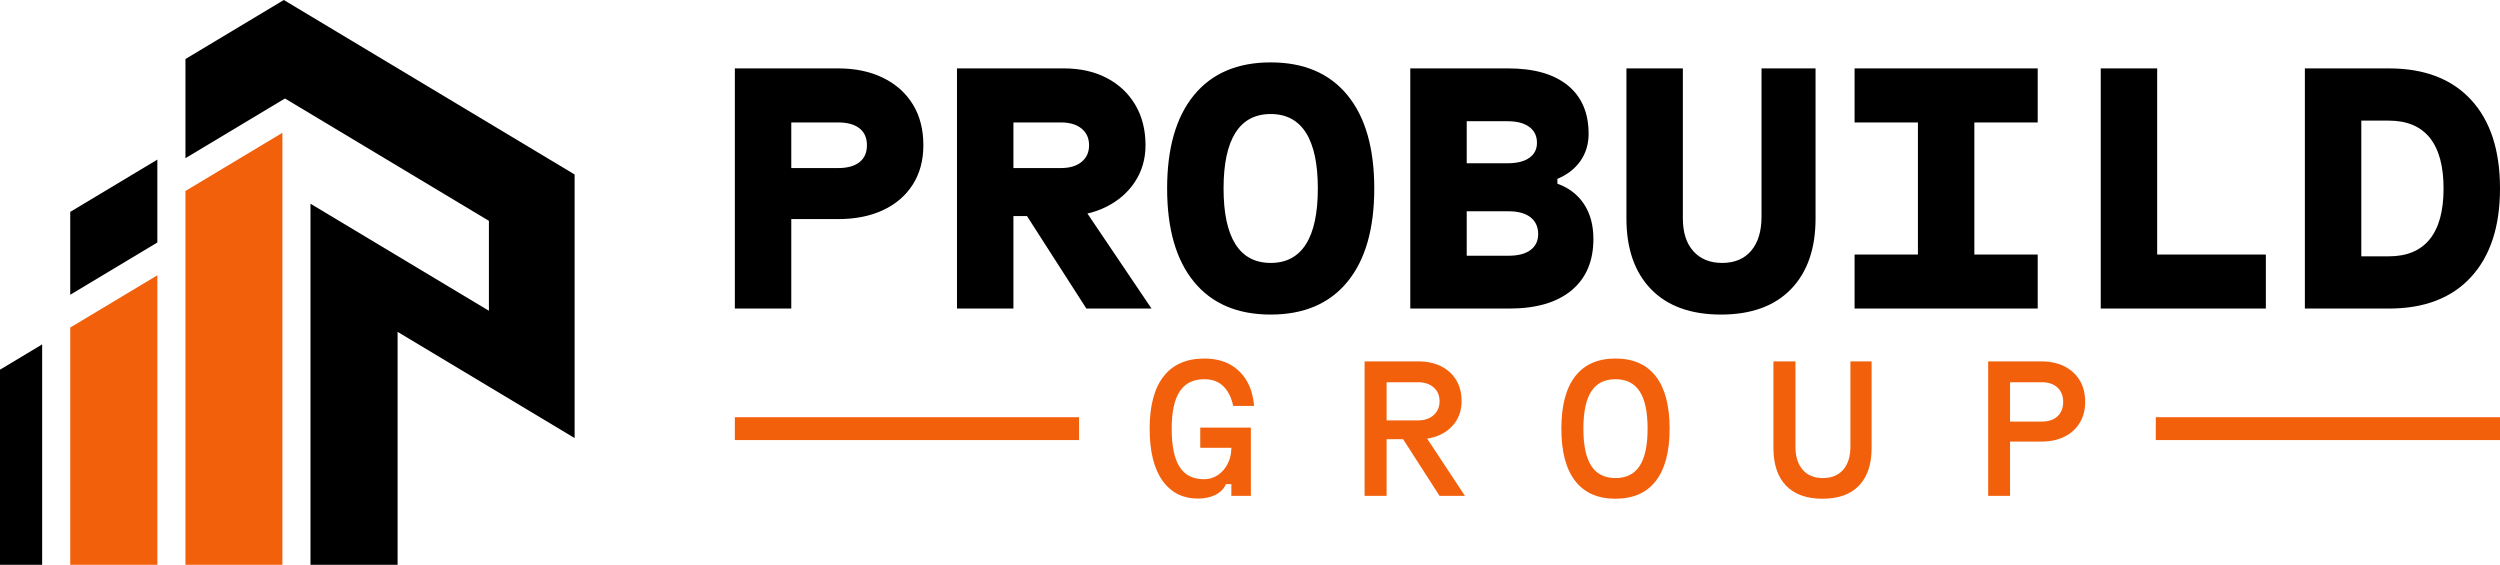
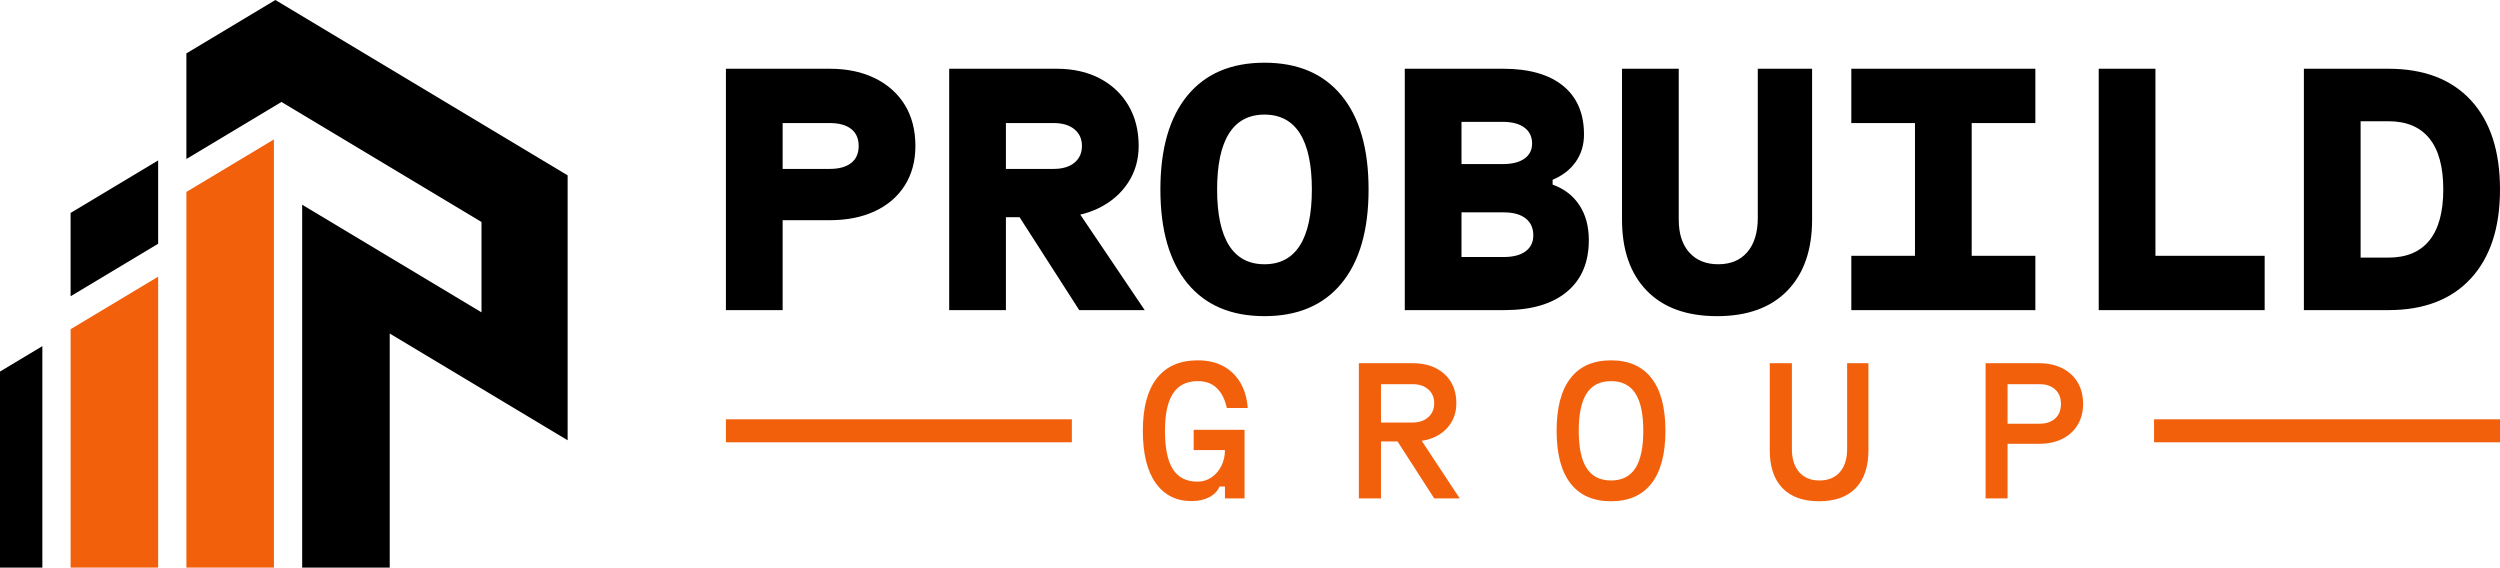
- <svg xmlns="http://www.w3.org/2000/svg" viewBox="0 0 416.394 93.984" width="416.394" height="93.984" role="img" aria-label="ProBuild Group">
+ <svg xmlns="http://www.w3.org/2000/svg" viewBox="0 0 414.3 93.984" width="414.3" height="93.984" role="img" aria-label="ProBuild Group">
  <g transform="translate(0 0) scale(0.234) translate(0 -7)">
    <g fill="#F2600C">
      <path d="M50 240.124L112 202.924L112 409L50 409Z" />
-       <path d="M132 142.924L201 101.524L201 409L132 409Z" />
+       <path d="M132 142.924L194 105.724L194 409L132 409Z" />
    </g>
-     <path fill="#000000" fill-rule="evenodd" d="M0 270.124L30 252.124L30 409L0 409Z M50 157.8L112 120.6L112 179.6L50 216.8Z M132 49L202 7L409 131.2L409 318.8L283 243.2L283 409L221 409L221 152L348 228.2L348 164.2L202.833 77.1L132 119.6Z" />
+     <path fill="#000000" fill-rule="evenodd" d="M0 270.124L30 252.124L30 409L0 409Z M50 157.8L112 120.6L112 179.6L50 216.8Z M132 44.8L195 7L402 131.2L402 318.8L276 243.2L276 409L214 409L214 152L341 228.2L341 164.2L199.333 79.2L132 119.6Z" />
  </g>
-   <path fill="#000000" d="M122.394 51.392V11.392H139.594Q143.894 11.392 147.094 12.967Q150.294 14.542 152.044 17.392Q153.794 20.242 153.794 24.192Q153.794 27.942 152.044 30.717Q150.294 33.492 147.094 34.992Q143.894 36.492 139.594 36.492H131.794V51.392ZM131.794 27.992H139.594Q141.894 27.992 143.144 27.017Q144.394 26.042 144.394 24.192Q144.394 22.342 143.144 21.367Q141.894 20.392 139.594 20.392H131.794ZM159.394 51.392V11.392H177.194Q181.294 11.392 184.344 12.992Q187.394 14.592 189.094 17.467Q190.794 20.342 190.794 24.192Q190.794 27.592 189.044 30.267Q187.294 32.942 184.219 34.467Q181.144 35.992 177.194 35.992H168.794V51.392ZM180.944 51.392 170.094 34.492H180.394L191.794 51.392ZM168.794 27.992H176.694Q178.894 27.992 180.144 26.967Q181.394 25.942 181.394 24.192Q181.394 22.442 180.144 21.417Q178.894 20.392 176.694 20.392H168.794ZM211.644 52.392Q203.344 52.392 198.869 46.942Q194.394 41.492 194.394 31.392Q194.394 21.292 198.869 15.842Q203.344 10.392 211.644 10.392Q219.944 10.392 224.419 15.842Q228.894 21.292 228.894 31.392Q228.894 41.492 224.419 46.942Q219.944 52.392 211.644 52.392ZM211.644 43.792Q215.544 43.792 217.519 40.667Q219.494 37.542 219.494 31.392Q219.494 25.242 217.519 22.117Q215.544 18.992 211.644 18.992Q207.744 18.992 205.769 22.117Q203.794 25.242 203.794 31.392Q203.794 37.542 205.769 40.667Q207.744 43.792 211.644 43.792ZM234.894 51.392V11.392H251.194Q257.644 11.392 261.119 14.217Q264.594 17.042 264.594 22.292Q264.594 24.842 263.244 26.792Q261.894 28.742 259.394 29.792V30.592Q262.294 31.642 263.844 34.017Q265.394 36.392 265.394 39.792Q265.394 45.342 261.744 48.367Q258.094 51.392 251.394 51.392ZM244.294 42.592H251.294Q253.644 42.592 254.919 41.642Q256.194 40.692 256.194 38.992Q256.194 37.192 254.919 36.192Q253.644 35.192 251.294 35.192H244.294ZM244.294 27.192H251.094Q253.444 27.192 254.719 26.292Q255.994 25.392 255.994 23.792Q255.994 22.092 254.719 21.142Q253.444 20.192 251.094 20.192H244.294ZM270.894 11.392H280.294V36.392Q280.294 39.892 282.044 41.842Q283.794 43.792 286.844 43.792Q289.944 43.792 291.669 41.767Q293.394 39.742 293.394 36.092V11.392H302.394V36.392Q302.394 43.942 298.294 48.167Q294.194 52.392 286.644 52.392Q279.094 52.392 274.994 48.167Q270.894 43.942 270.894 36.392ZM308.894 51.392V42.392H319.444V20.392H308.894V11.392H339.394V20.392H328.844V42.392H339.394V51.392ZM349.894 51.392V11.392H359.294V42.392H377.394V51.392ZM383.894 51.392V11.392H397.894Q406.744 11.392 411.569 16.617Q416.394 21.842 416.394 31.392Q416.394 40.892 411.569 46.142Q406.744 51.392 397.894 51.392ZM393.294 42.692H397.894Q402.394 42.692 404.694 39.842Q406.994 36.992 406.994 31.392Q406.994 25.792 404.694 22.942Q402.394 20.092 397.894 20.092H393.294Z" />
+   <path fill="#000000" d="M120.3 51.392V11.392H137.5Q141.8 11.392 145 12.967Q148.2 14.542 149.95 17.392Q151.7 20.242 151.7 24.192Q151.7 27.942 149.95 30.717Q148.2 33.492 145 34.992Q141.8 36.492 137.5 36.492H129.7V51.392ZM129.7 27.992H137.5Q139.8 27.992 141.05 27.017Q142.3 26.042 142.3 24.192Q142.3 22.342 141.05 21.367Q139.8 20.392 137.5 20.392H129.7ZM157.3 51.392V11.392H175.1Q179.2 11.392 182.25 12.992Q185.3 14.592 187 17.467Q188.7 20.342 188.7 24.192Q188.7 27.592 186.95 30.267Q185.2 32.942 182.125 34.467Q179.05 35.992 175.1 35.992H166.7V51.392ZM178.85 51.392 168 34.492H178.3L189.7 51.392ZM166.7 27.992H174.6Q176.8 27.992 178.05 26.967Q179.3 25.942 179.3 24.192Q179.3 22.442 178.05 21.417Q176.8 20.392 174.6 20.392H166.7ZM209.55 52.392Q201.25 52.392 196.775 46.942Q192.3 41.492 192.3 31.392Q192.3 21.292 196.775 15.842Q201.25 10.392 209.55 10.392Q217.85 10.392 222.325 15.842Q226.8 21.292 226.8 31.392Q226.8 41.492 222.325 46.942Q217.85 52.392 209.55 52.392ZM209.55 43.792Q213.45 43.792 215.425 40.667Q217.4 37.542 217.4 31.392Q217.4 25.242 215.425 22.117Q213.45 18.992 209.55 18.992Q205.65 18.992 203.675 22.117Q201.7 25.242 201.7 31.392Q201.7 37.542 203.675 40.667Q205.65 43.792 209.55 43.792ZM232.8 51.392V11.392H249.1Q255.55 11.392 259.025 14.217Q262.5 17.042 262.5 22.292Q262.5 24.842 261.15 26.792Q259.8 28.742 257.3 29.792V30.592Q260.2 31.642 261.75 34.017Q263.3 36.392 263.3 39.792Q263.3 45.342 259.65 48.367Q256 51.392 249.3 51.392ZM242.2 42.592H249.2Q251.55 42.592 252.825 41.642Q254.1 40.692 254.1 38.992Q254.1 37.192 252.825 36.192Q251.55 35.192 249.2 35.192H242.2ZM242.2 27.192H249Q251.35 27.192 252.625 26.292Q253.9 25.392 253.9 23.792Q253.9 22.092 252.625 21.142Q251.35 20.192 249 20.192H242.2ZM268.8 11.392H278.2V36.392Q278.2 39.892 279.95 41.842Q281.7 43.792 284.75 43.792Q287.85 43.792 289.575 41.767Q291.3 39.742 291.3 36.092V11.392H300.3V36.392Q300.3 43.942 296.2 48.167Q292.1 52.392 284.55 52.392Q277 52.392 272.9 48.167Q268.8 43.942 268.8 36.392ZM306.8 51.392V42.392H317.35V20.392H306.8V11.392H337.3V20.392H326.75V42.392H337.3V51.392ZM347.8 51.392V11.392H357.2V42.392H375.3V51.392ZM381.8 51.392V11.392H395.8Q404.65 11.392 409.475 16.617Q414.3 21.842 414.3 31.392Q414.3 40.892 409.475 46.142Q404.65 51.392 395.8 51.392ZM391.2 42.692H395.8Q400.3 42.692 402.6 39.842Q404.9 36.992 404.9 31.392Q404.9 25.792 402.6 22.942Q400.3 20.092 395.8 20.092H391.2Z" />
  <g fill="#F2600C">
-     <rect x="122.394" y="69.488" width="57.33" height="3.808" />
-     <rect x="359.064" y="69.488" width="57.33" height="3.808" />
-     <path d="M199.548 83.04Q195.74 83.04 193.612 80.044Q191.484 77.048 191.484 71.392Q191.484 65.652 193.808 62.684Q196.132 59.716 200.584 59.716Q203.02 59.716 204.798 60.668Q206.576 61.62 207.626 63.384Q208.676 65.148 208.872 67.612H205.4Q204.952 65.512 203.762 64.336Q202.572 63.16 200.584 63.16Q197.84 63.16 196.496 65.19Q195.152 67.22 195.152 71.392Q195.152 75.704 196.468 77.762Q197.784 79.82 200.556 79.82Q201.816 79.82 202.852 79.12Q203.888 78.42 204.49 77.23Q205.092 76.04 205.092 74.584H199.912V71.224H208.34V82.592H205.092V80.632H204.196Q203.692 81.78 202.46 82.41Q201.228 83.04 199.548 83.04ZM227.282 82.592V60.192H236.214Q238.398 60.192 240.022 61.004Q241.646 61.816 242.542 63.3Q243.438 64.784 243.438 66.828Q243.438 68.704 242.528 70.132Q241.618 71.56 239.994 72.358Q238.37 73.156 236.214 73.156H230.95V82.592ZM239.77 82.592 233.302 72.54H237.362L243.998 82.592ZM230.95 70.02H236.186Q237.81 70.02 238.79 69.138Q239.77 68.256 239.77 66.828Q239.77 65.4 238.79 64.532Q237.81 63.664 236.186 63.664H230.95ZM269.072 83.068Q264.648 83.068 262.352 80.1Q260.056 77.132 260.056 71.392Q260.056 65.652 262.352 62.684Q264.648 59.716 269.072 59.716Q273.496 59.716 275.792 62.684Q278.088 65.652 278.088 71.392Q278.088 77.132 275.792 80.1Q273.496 83.068 269.072 83.068ZM269.072 79.624Q271.788 79.624 273.104 77.594Q274.42 75.564 274.42 71.392Q274.42 67.22 273.104 65.19Q271.788 63.16 269.072 63.16Q266.356 63.16 265.04 65.19Q263.724 67.22 263.724 71.392Q263.724 75.564 265.04 77.594Q266.356 79.624 269.072 79.624ZM295.378 60.192H299.046V74.416Q299.046 76.852 300.25 78.238Q301.454 79.624 303.61 79.624Q305.794 79.624 306.998 78.238Q308.202 76.852 308.202 74.36V60.192H311.73V74.612Q311.73 78.7 309.63 80.884Q307.53 83.068 303.554 83.068Q299.578 83.068 297.478 80.884Q295.378 78.7 295.378 74.612ZM331.148 82.592V60.192H339.996Q342.208 60.192 343.846 61.018Q345.484 61.844 346.394 63.356Q347.304 64.868 347.304 66.94Q347.304 68.928 346.394 70.426Q345.484 71.924 343.846 72.736Q342.208 73.548 339.996 73.548H334.788V82.592ZM334.788 70.216H340.08Q341.732 70.216 342.684 69.348Q343.636 68.48 343.636 66.94Q343.636 65.428 342.684 64.546Q341.732 63.664 340.08 63.664H334.788Z" />
+     <rect x="120.3" y="69.488" width="57.33" height="3.808" />
+     <rect x="356.97" y="69.488" width="57.33" height="3.808" />
+     <path d="M197.454 83.04Q193.646 83.04 191.518 80.044Q189.39 77.048 189.39 71.392Q189.39 65.652 191.714 62.684Q194.038 59.716 198.49 59.716Q200.926 59.716 202.704 60.668Q204.482 61.62 205.532 63.384Q206.582 65.148 206.778 67.612H203.306Q202.858 65.512 201.668 64.336Q200.478 63.16 198.49 63.16Q195.746 63.16 194.402 65.19Q193.058 67.22 193.058 71.392Q193.058 75.704 194.374 77.762Q195.69 79.82 198.462 79.82Q199.722 79.82 200.758 79.12Q201.794 78.42 202.396 77.23Q202.998 76.04 202.998 74.584H197.818V71.224H206.246V82.592H202.998V80.632H202.102Q201.598 81.78 200.366 82.41Q199.134 83.04 197.454 83.04ZM225.188 82.592V60.192H234.12Q236.304 60.192 237.928 61.004Q239.552 61.816 240.448 63.3Q241.344 64.784 241.344 66.828Q241.344 68.704 240.434 70.132Q239.524 71.56 237.9 72.358Q236.276 73.156 234.12 73.156H228.856V82.592ZM237.676 82.592 231.208 72.54H235.268L241.904 82.592ZM228.856 70.02H234.092Q235.716 70.02 236.696 69.138Q237.676 68.256 237.676 66.828Q237.676 65.4 236.696 64.532Q235.716 63.664 234.092 63.664H228.856ZM266.978 83.068Q262.554 83.068 260.258 80.1Q257.962 77.132 257.962 71.392Q257.962 65.652 260.258 62.684Q262.554 59.716 266.978 59.716Q271.402 59.716 273.698 62.684Q275.994 65.652 275.994 71.392Q275.994 77.132 273.698 80.1Q271.402 83.068 266.978 83.068ZM266.978 79.624Q269.694 79.624 271.01 77.594Q272.326 75.564 272.326 71.392Q272.326 67.22 271.01 65.19Q269.694 63.16 266.978 63.16Q264.262 63.16 262.946 65.19Q261.63 67.22 261.63 71.392Q261.63 75.564 262.946 77.594Q264.262 79.624 266.978 79.624ZM293.284 60.192H296.952V74.416Q296.952 76.852 298.156 78.238Q299.36 79.624 301.516 79.624Q303.7 79.624 304.904 78.238Q306.108 76.852 306.108 74.36V60.192H309.636V74.612Q309.636 78.7 307.536 80.884Q305.436 83.068 301.46 83.068Q297.484 83.068 295.384 80.884Q293.284 78.7 293.284 74.612ZM329.054 82.592V60.192H337.902Q340.114 60.192 341.752 61.018Q343.39 61.844 344.3 63.356Q345.21 64.868 345.21 66.94Q345.21 68.928 344.3 70.426Q343.39 71.924 341.752 72.736Q340.114 73.548 337.902 73.548H332.694V82.592ZM332.694 70.216H337.986Q339.638 70.216 340.59 69.348Q341.542 68.48 341.542 66.94Q341.542 65.428 340.59 64.546Q339.638 63.664 337.986 63.664H332.694Z" />
  </g>
</svg>
